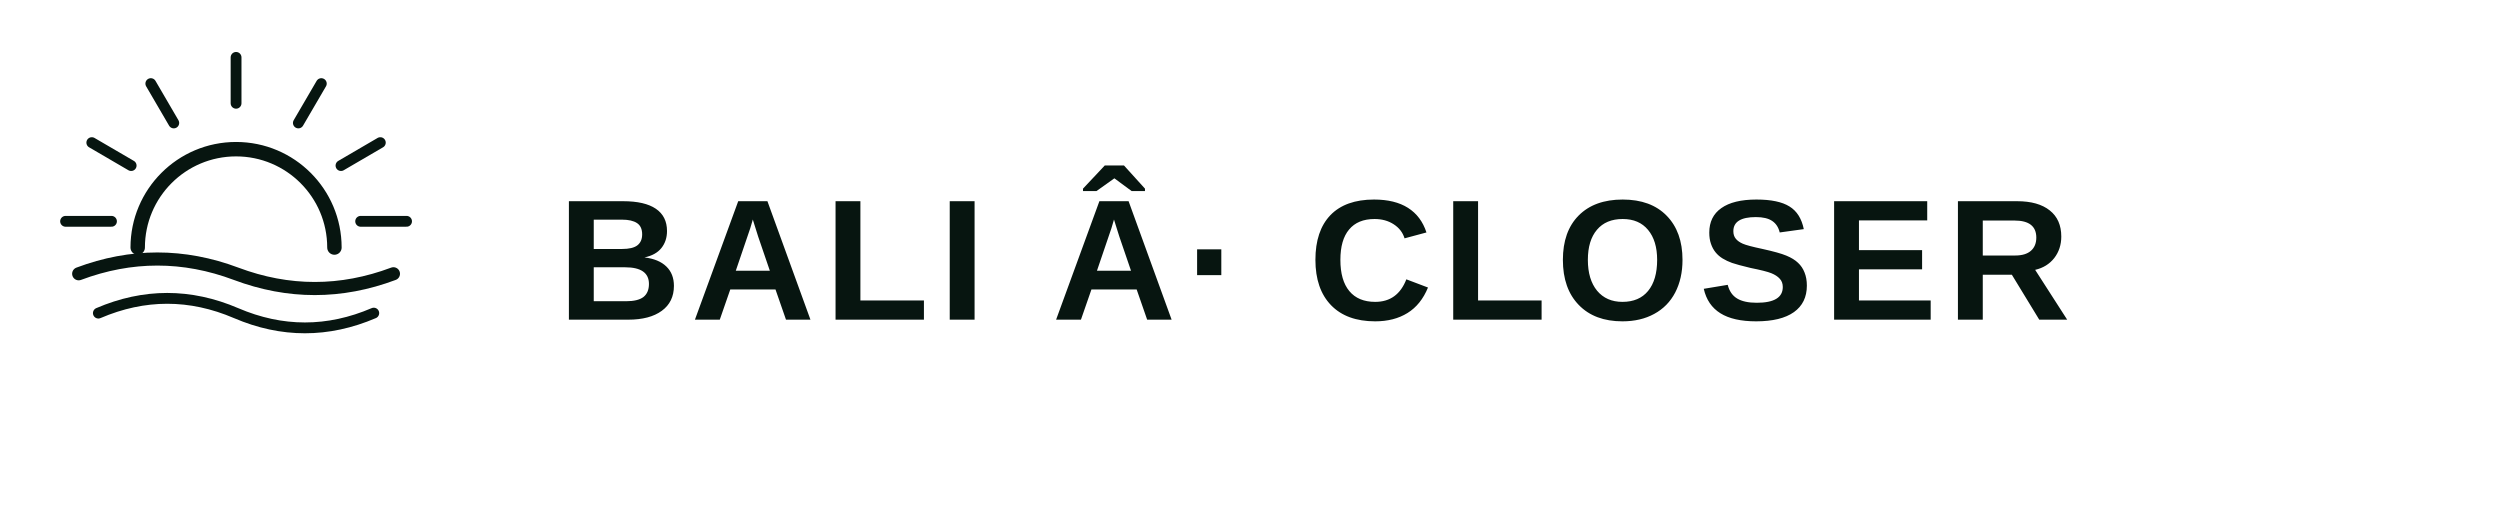
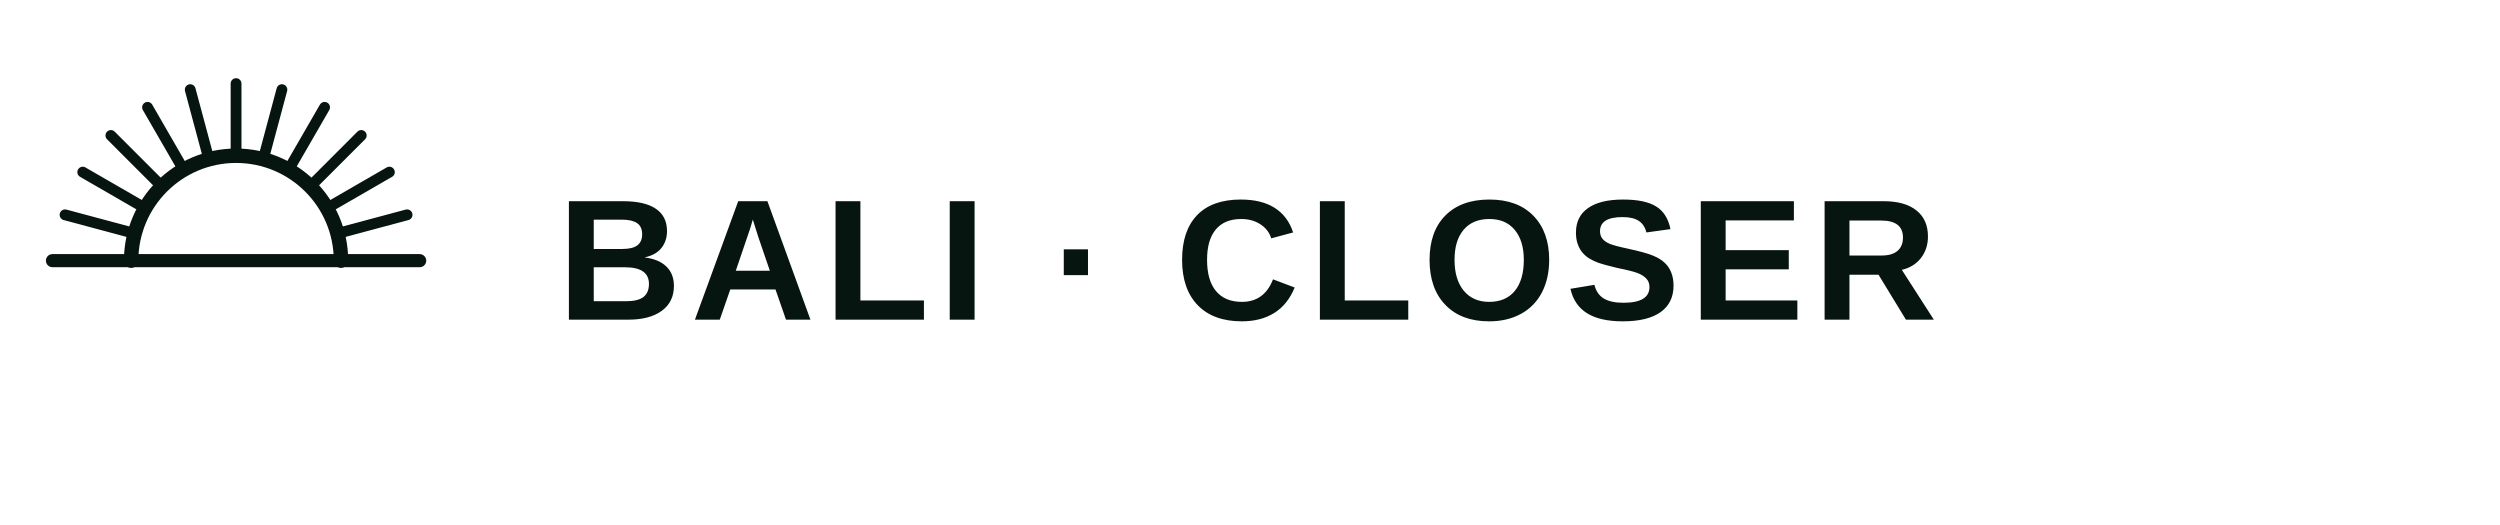
<svg xmlns="http://www.w3.org/2000/svg" viewBox="0 0 305 64">
  <g fill="none" stroke="#071510" stroke-linecap="round" stroke-linejoin="round" transform="translate(0 3) scale(.8)">
-     <path d="M21 34a15 15 0 0 1 30 0" stroke-width="2.2" />
-     <path d="M12 38c8-3 16-3 24 0s16 3 24 0" stroke-width="2" />
-     <path d="M15 44c7-3 14-3 21 0s14 3 21 0" stroke-width="1.65" />
-     <path d="M36 5v7M23 9l3.5 6M49 9l-3.5 6M14 18l6 3.5M58 18l-6 3.5M10 30h7M62 30h-7" stroke-width="1.65" />
+     <path d="M20 36a16 16 0 0 1 32 0" stroke-width="2.2" />
+     <path d="M8 36h56" stroke-width="2" />
+     <path d="M19.58 31.6 9.92 29.01M21.28 27.5 12.62 22.5M23.98 23.98 16.91 16.91M27.5 21.28 22.5 12.62M31.6 19.58 29.01 9.92M36 19V9M40.4 19.58 42.99 9.92M44.5 21.28 49.5 12.62M48.02 23.98 55.09 16.91M50.72 27.5 59.38 22.5M52.42 31.6 62.08 29.01" stroke-width="1.65" />
  </g>
-   <text x="68" y="39" fill="#071510" font-family="Manrope,Arial,sans-serif" font-size="21" font-weight="800" letter-spacing="1.1">BALI Â· CLOSER</text>
+   <text x="68" y="39" fill="#071510" font-family="Manrope,Arial,sans-serif" font-size="21" font-weight="800" letter-spacing="1.1">BALI · CLOSER</text>
</svg>
